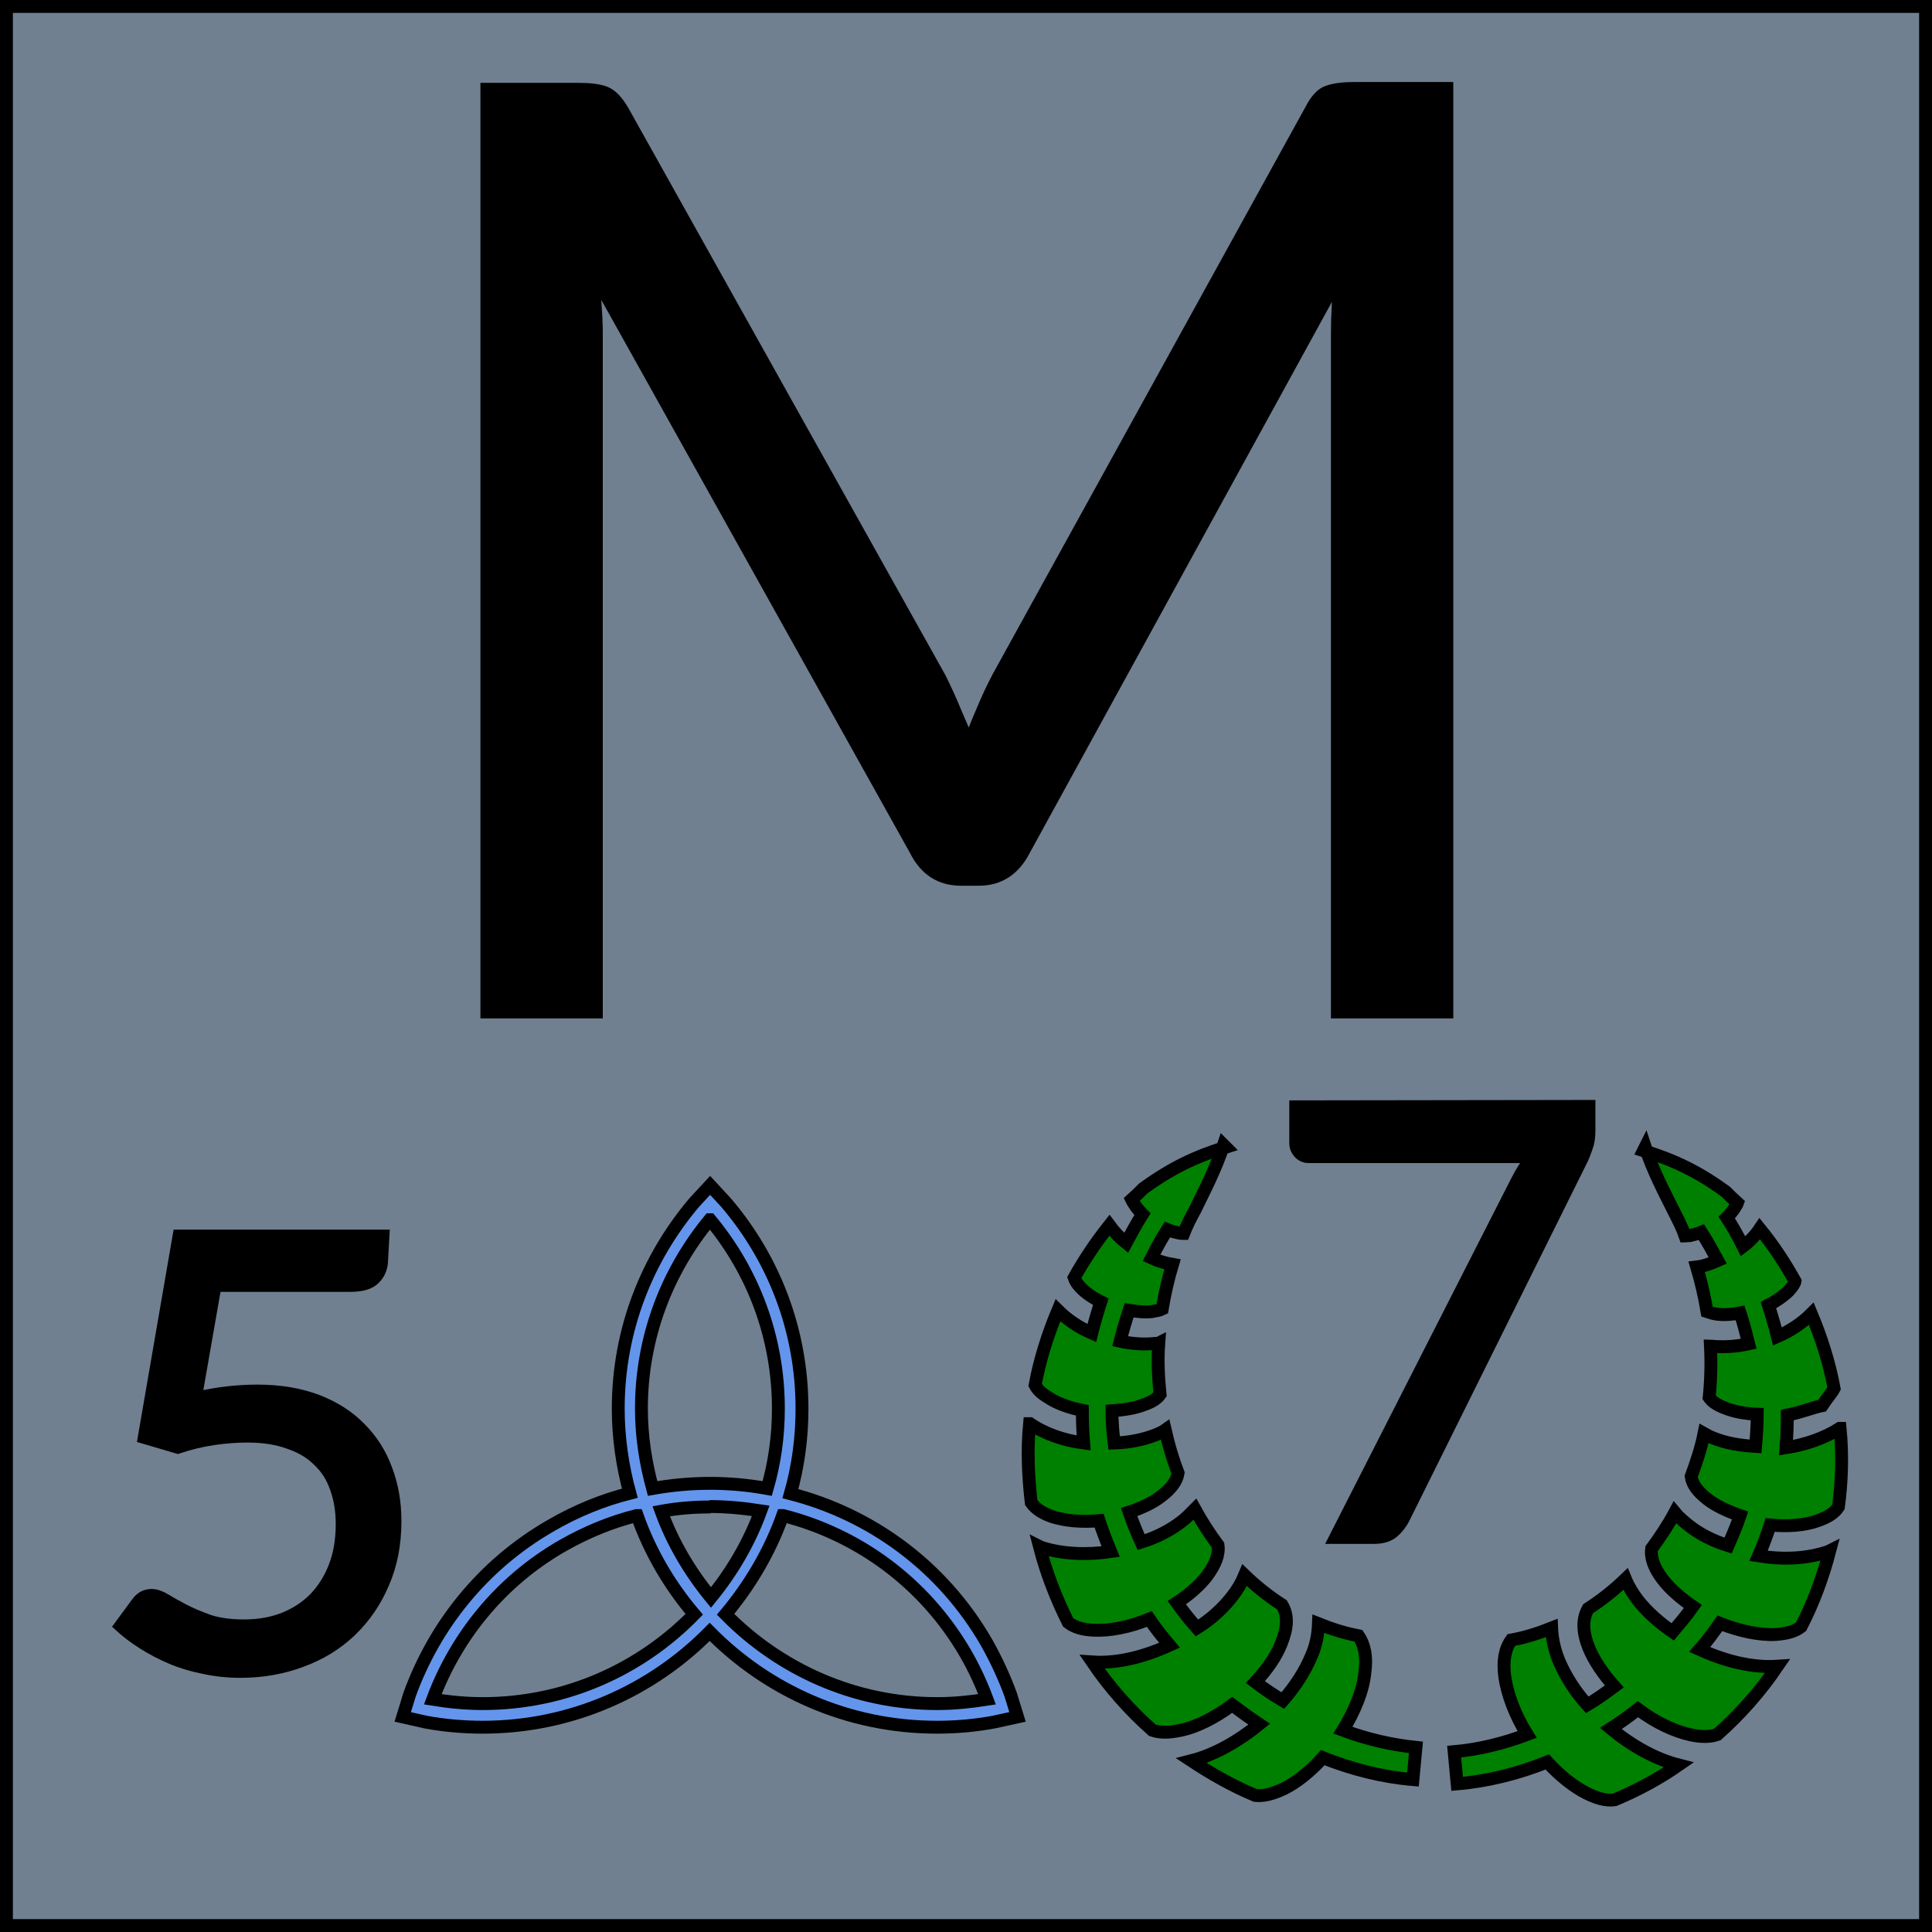
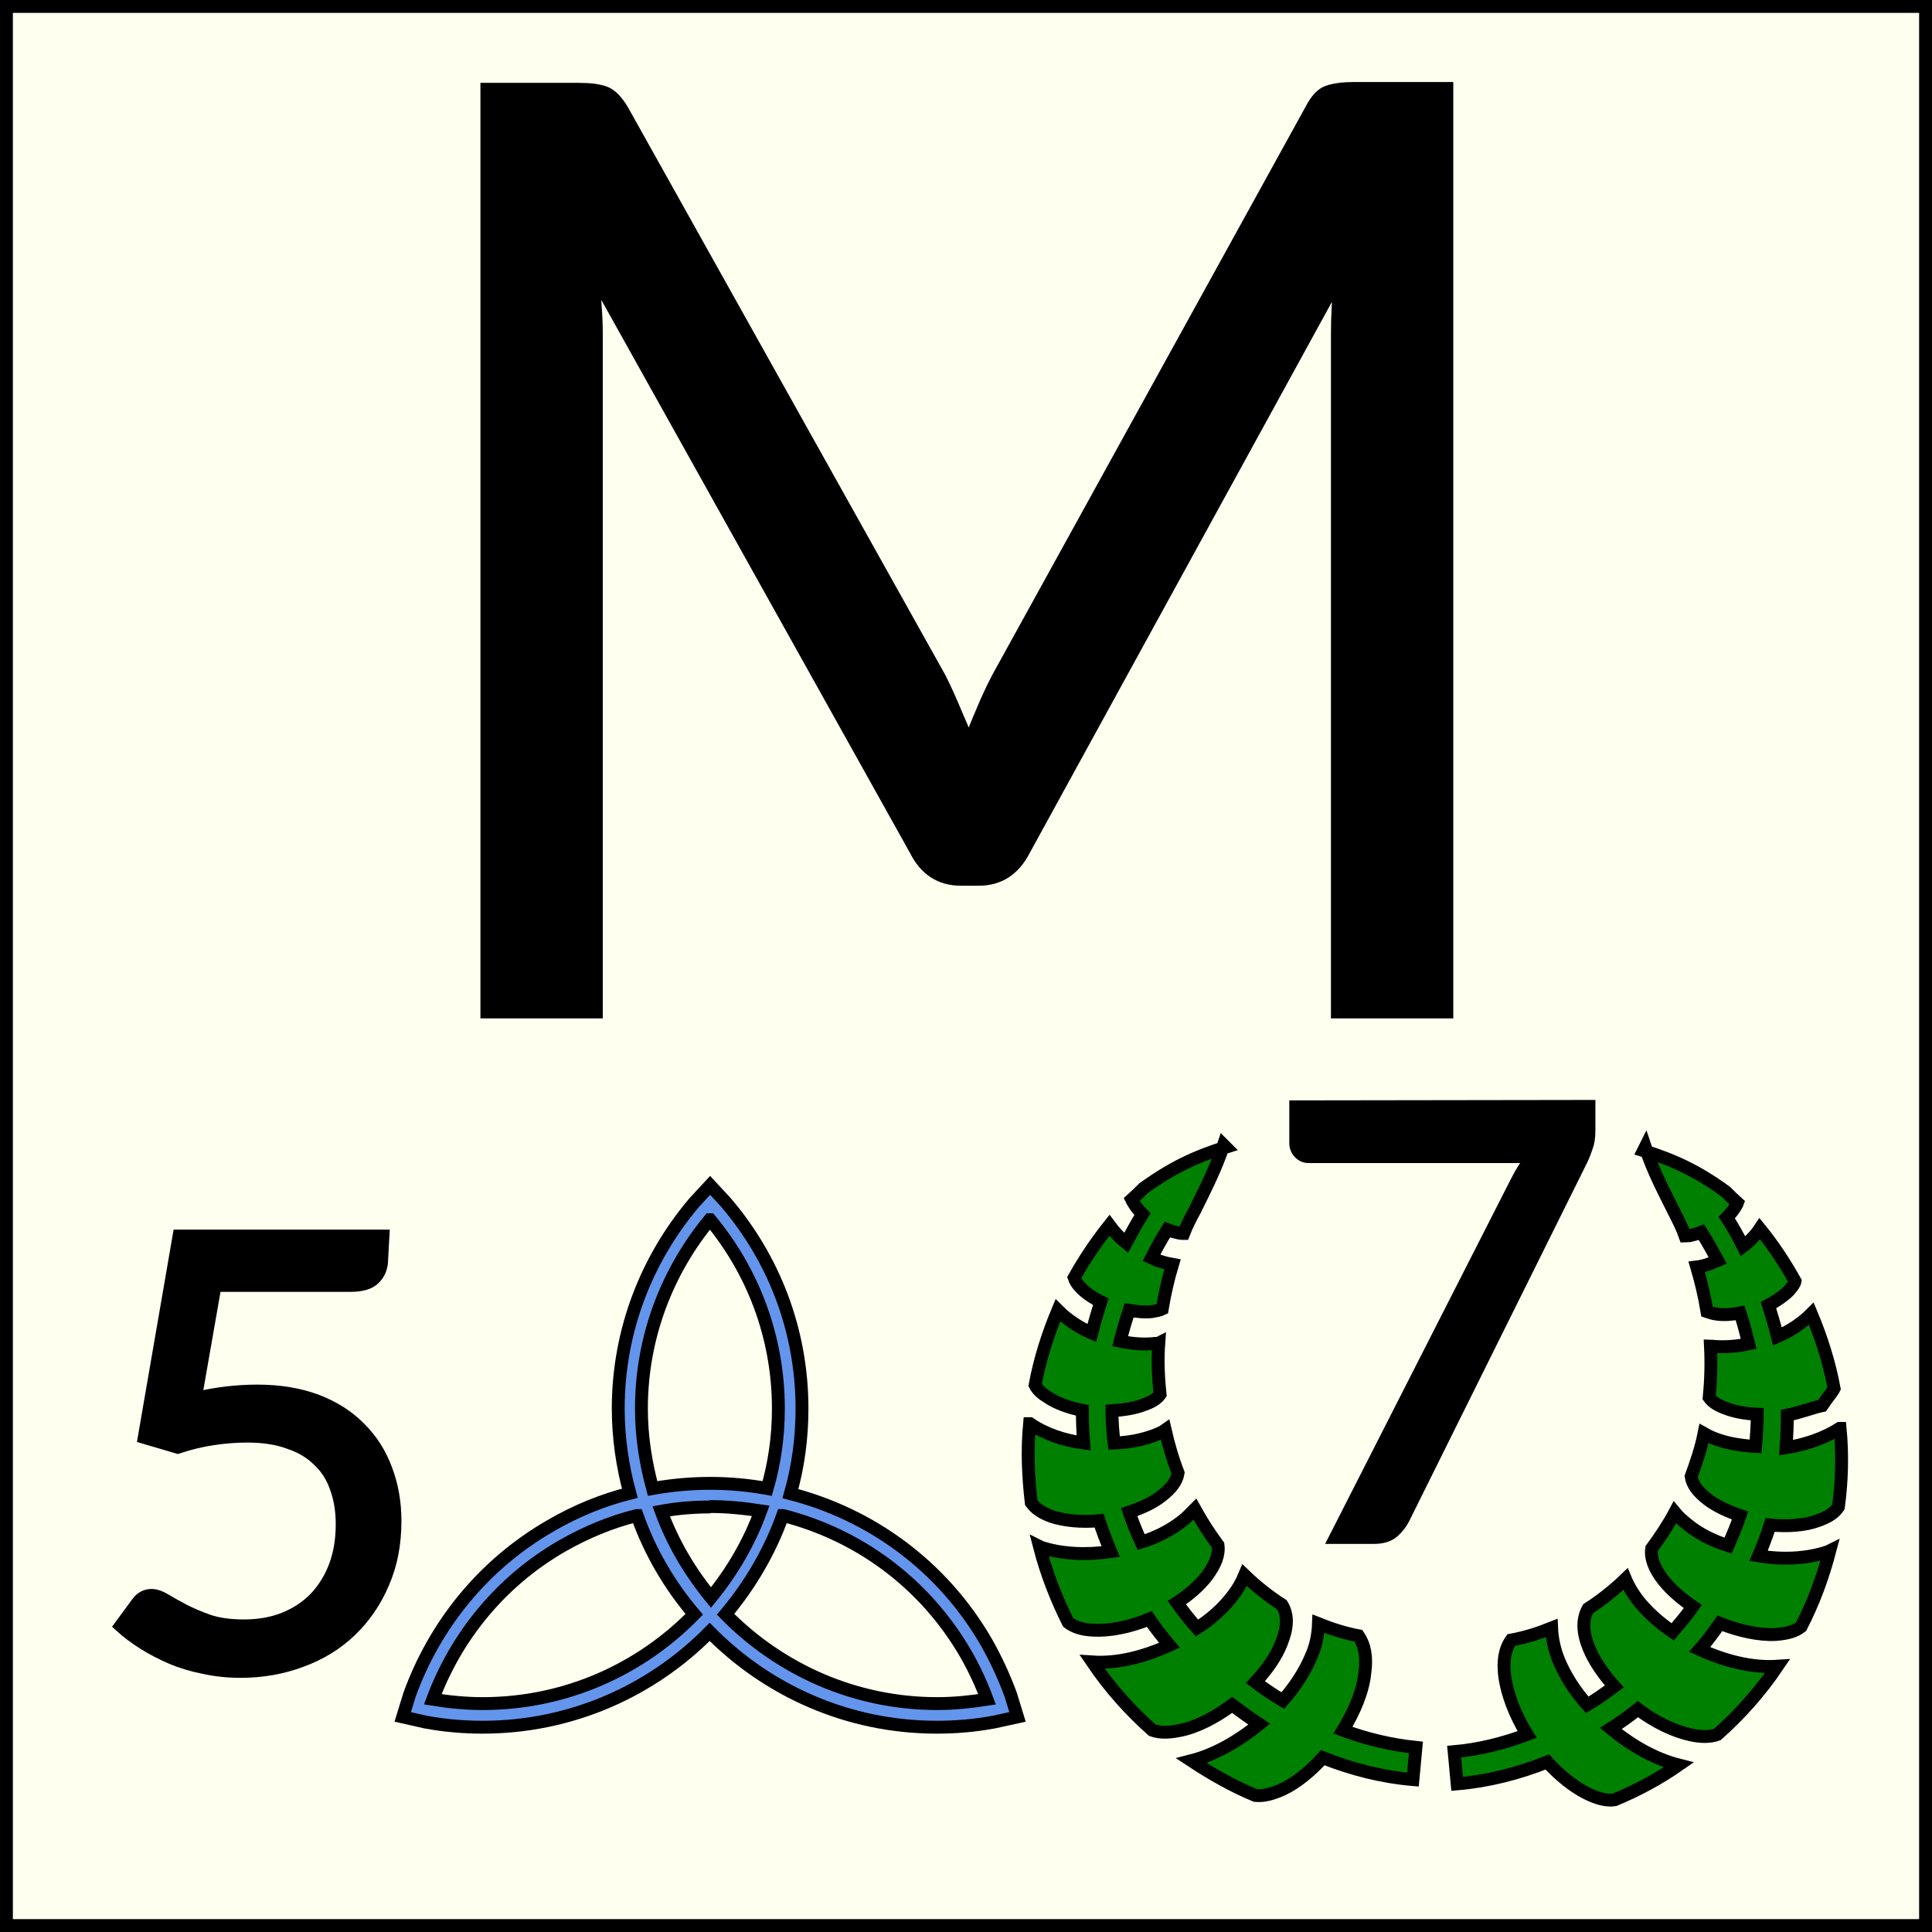
<svg xmlns="http://www.w3.org/2000/svg" height="45" width="45" viewbox="0 0 45 45">
-   <rect x="0" y="0" width="45" height="45" style="fill:#708090;stroke:#000000;stroke-width:0.6px" />
+   <rect x="0" y="0" width="45" height="45" style="fill:#fffff0;stroke:#000000;stroke-width:0.6px" />
  <path d="m 21.89,15.80 q 0.18,0.36 0.35,0.77 0.17,0.39 0.33,0.78 0.15,-0.41 0.32,-0.80 0.17,-0.41 0.36,-0.77 l 7.29,-13.22 q 0.18,-0.35 0.39,-0.42 0.23,-0.08 0.62,-0.08 h 2.15 V 23.57 h -2.55 V 7.78 q 0,-0.32 0.02,-0.68 0.02,-0.36 0.05,-0.74 l -7.37,13.44 q -0.35,0.68 -1.05,0.68 h -0.42 q -0.71,0 -1.05,-0.68 l -7.53,-13.49 q 0.05,0.39 0.06,0.77 0.03,0.38 0.03,0.69 V 23.57 h -2.55 V 2.08 h 2.15 q 0.39,0 0.60,0.08 0.21,0.08 0.41,0.42 z" style="fill:#000000;stroke:#000000;stroke-width:0.3px" />
  <path d="m 16.54,28.41 c 0.99,1.19 1.59,2.72 1.59,4.40 0,0.65 -0.09,1.27 -0.26,1.86 -0.88,-0.16 -1.77,-0.16 -2.67,0 -0.16,-0.59 -0.26,-1.21 -0.26,-1.86 0,-1.67 0.60,-3.20 1.59,-4.40 z m -0.01,6.68 c 0.40,0 0.80,0.04 1.19,0.10 -0.27,0.74 -0.67,1.42 -1.16,2.02 -0.49,-0.60 -0.89,-1.27 -1.16,-2.01 0.38,-0.07 0.77,-0.10 1.15,-0.10 z m -1.69,0.21 c 0.30,0.85 0.76,1.63 1.33,2.30 -1.25,1.28 -2.99,2.08 -4.93,2.08 -0.40,0 -0.79,-0.04 -1.16,-0.10 0.54,-1.45 1.57,-2.74 3.01,-3.57 0.56,-0.32 1.14,-0.56 1.74,-0.71 z m 3.40,0 c 1.73,0.44 3.29,1.55 4.26,3.23 0.20,0.35 0.36,0.70 0.49,1.05 -0.38,0.06 -0.77,0.10 -1.16,0.10 -1.93,0 -3.67,-0.80 -4.93,-2.08 0.57,-0.68 1.03,-1.46 1.33,-2.30 z m 5.46,4.69 -0.16,-0.52 c -0.15,-0.41 -0.34,-0.82 -0.56,-1.21 -1.03,-1.79 -2.70,-2.99 -4.57,-3.47 0.18,-0.63 0.27,-1.30 0.27,-1.98 0,-1.83 -0.66,-3.50 -1.77,-4.80 l -0.37,-0.40 -0.37,0.40 c -1.10,1.30 -1.77,2.97 -1.77,4.80 0,0.68 0.10,1.35 0.27,1.97 -0.63,0.16 -1.25,0.41 -1.85,0.76 -1.58,0.91 -2.70,2.33 -3.28,3.93 L 9.38,39.99 9.91,40.11 c 0.43,0.08 0.88,0.12 1.33,0.12 2.07,0 3.94,-0.85 5.29,-2.22 1.35,1.37 3.22,2.22 5.29,2.22 0.46,0 0.90,-0.04 1.33,-0.12 z" style="fill:#6495ed;stroke:#000000;stroke-width:0.3px" />
  <path d="m 8.89,29.33 q 0,0.27 -0.17,0.44 -0.16,0.17 -0.56,0.17 h -3.15 l -0.46,2.63 q 0.40,-0.09 0.75,-0.13 0.36,-0.04 0.69,-0.04 0.78,0 1.39,0.23 0.60,0.23 1.00,0.64 0.41,0.41 0.61,0.96 0.21,0.55 0.21,1.20 0,0.80 -0.28,1.44 -0.27,0.64 -0.76,1.11 -0.48,0.46 -1.14,0.70 -0.66,0.25 -1.42,0.25 -0.44,0 -0.85,-0.09 -0.41,-0.08 -0.76,-0.23 -0.35,-0.15 -0.65,-0.34 -0.30,-0.19 -0.53,-0.40 l 0.39,-0.53 q 0.13,-0.18 0.33,-0.18 0.14,0 0.32,0.11 0.18,0.11 0.43,0.24 0.25,0.13 0.59,0.25 0.34,0.11 0.81,0.11 0.53,0 0.95,-0.17 0.42,-0.17 0.72,-0.48 0.30,-0.32 0.46,-0.75 0.16,-0.43 0.16,-0.97 0,-0.47 -0.14,-0.85 -0.13,-0.38 -0.41,-0.64 -0.27,-0.27 -0.69,-0.41 -0.41,-0.15 -0.97,-0.15 -0.38,0 -0.79,0.06 -0.41,0.06 -0.83,0.20 l -0.78,-0.23 0.81,-4.69 h 4.75 z" style="fill:#000000;stroke:#000000;stroke-width:0.3px" />
  <path d="m 37.01,25.77 v 0.56 q 0,0.24 -0.06,0.39 -0.05,0.15 -0.10,0.26 l -4.16,8.38 q -0.09,0.18 -0.25,0.32 -0.16,0.13 -0.43,0.13 h -0.90 l 4.21,-8.27 q 0.09,-0.18 0.18,-0.32 0.10,-0.15 0.22,-0.28 h -5.24 q -0.12,0 -0.21,-0.09 -0.09,-0.10 -0.09,-0.22 v -0.85 z" style="fill:#000000;stroke:#000000;stroke-width:0.3px" />
  <path d="m 28.55,26.72 c -0.70,0.22 -1.24,0.47 -1.92,0.96 -0.09,0.09 -0.18,0.18 -0.27,0.26 0.01,0.02 0.02,0.05 0.05,0.09 0.04,0.07 0.11,0.16 0.20,0.25 -0.14,0.22 -0.26,0.45 -0.38,0.67 -0.15,-0.12 -0.28,-0.26 -0.39,-0.41 -0.31,0.39 -0.58,0.79 -0.82,1.22 0.02,0.06 0.06,0.14 0.15,0.23 0.10,0.11 0.27,0.23 0.47,0.33 -0.08,0.25 -0.15,0.49 -0.21,0.73 -0.30,-0.13 -0.57,-0.31 -0.79,-0.53 -0.23,0.55 -0.42,1.14 -0.53,1.74 0.05,0.10 0.14,0.19 0.29,0.28 0.20,0.14 0.50,0.25 0.81,0.31 0,0.26 0.01,0.51 0.03,0.76 -0.46,-0.06 -0.90,-0.21 -1.25,-0.45 0,0 -0.01,0 -0.01,0 -0.06,0.63 -0.03,1.24 0.04,1.84 0.10,0.14 0.25,0.24 0.47,0.32 0.30,0.10 0.70,0.14 1.11,0.10 0.08,0.24 0.17,0.48 0.27,0.72 -0.56,0.08 -1.13,0.06 -1.62,-0.10 -0.02,-0.01 -0.02,-0.01 -0.04,-0.02 0.16,0.62 0.39,1.21 0.67,1.77 0.14,0.11 0.34,0.17 0.59,0.18 0.37,0.02 0.84,-0.07 1.30,-0.26 0.14,0.21 0.31,0.42 0.47,0.61 -0.59,0.27 -1.21,0.43 -1.80,0.39 0.40,0.59 0.87,1.12 1.40,1.59 0.17,0.06 0.37,0.06 0.62,0.01 0.39,-0.07 0.84,-0.30 1.24,-0.60 0,0 0,0 0,0 0.21,0.16 0.42,0.31 0.63,0.45 -0.48,0.39 -1.03,0.71 -1.58,0.85 0.47,0.31 0.96,0.59 1.49,0.81 0.20,0.02 0.41,-0.04 0.65,-0.15 0.31,-0.15 0.63,-0.41 0.92,-0.73 0.68,0.27 1.39,0.45 2.10,0.51 l 0.07,-0.75 c -0.57,-0.06 -1.14,-0.19 -1.70,-0.40 0.27,-0.44 0.47,-0.92 0.51,-1.34 0.05,-0.36 0,-0.64 -0.15,-0.86 -0.32,-0.06 -0.63,-0.16 -0.93,-0.28 -0.01,0.26 -0.06,0.52 -0.17,0.76 -0.15,0.36 -0.38,0.71 -0.66,1.03 -0.22,-0.13 -0.43,-0.27 -0.64,-0.43 0.27,-0.29 0.48,-0.59 0.60,-0.89 0.15,-0.37 0.17,-0.66 0.02,-0.91 -0.31,-0.20 -0.60,-0.43 -0.87,-0.69 -0.07,0.17 -0.17,0.34 -0.28,0.48 -0.22,0.29 -0.51,0.55 -0.83,0.75 -0.16,-0.18 -0.32,-0.38 -0.47,-0.59 0.28,-0.18 0.53,-0.40 0.70,-0.62 0.20,-0.27 0.29,-0.50 0.26,-0.72 -0.20,-0.27 -0.38,-0.55 -0.54,-0.84 -0.10,0.10 -0.20,0.21 -0.31,0.29 -0.27,0.21 -0.59,0.37 -0.94,0.48 -0.10,-0.22 -0.20,-0.46 -0.28,-0.70 0.30,-0.10 0.56,-0.22 0.76,-0.38 0.22,-0.17 0.35,-0.34 0.38,-0.53 -0.12,-0.31 -0.22,-0.65 -0.30,-1.00 -0.07,0.05 -0.15,0.08 -0.22,0.11 -0.31,0.12 -0.63,0.18 -0.97,0.19 -0.03,-0.25 -0.05,-0.50 -0.05,-0.75 0.28,-0.02 0.54,-0.06 0.74,-0.14 0.18,-0.06 0.31,-0.14 0.38,-0.24 -0.04,-0.39 -0.06,-0.79 -0.03,-1.20 -0.02,0.01 -0.05,0.01 -0.08,0.01 -0.26,0.03 -0.54,0.01 -0.82,-0.05 0.06,-0.24 0.13,-0.48 0.21,-0.72 0.19,0.03 0.38,0.05 0.53,0.03 0.10,-0.02 0.18,-0.03 0.24,-0.06 0.06,-0.36 0.14,-0.71 0.24,-1.04 -0.17,-0.03 -0.34,-0.08 -0.49,-0.15 0.11,-0.22 0.23,-0.44 0.37,-0.66 0.10,0.04 0.18,0.06 0.27,0.08 0.05,0.01 0.08,0.01 0.11,0.01 0.07,-0.18 0.16,-0.36 0.26,-0.54 0.23,-0.47 0.49,-0.97 0.67,-1.52 z m 9.77,0 c 0.18,0.55 0.44,1.04 0.68,1.52 0.09,0.18 0.18,0.35 0.25,0.55 0.03,0 0.06,-0.01 0.11,-0.01 0.08,-0.02 0.17,-0.04 0.27,-0.08 0.14,0.22 0.26,0.44 0.38,0.66 -0.16,0.07 -0.32,0.13 -0.49,0.15 0.10,0.34 0.18,0.68 0.24,1.04 0.06,0.02 0.14,0.05 0.24,0.06 0.15,0.02 0.34,0.01 0.53,-0.03 0.08,0.24 0.14,0.48 0.20,0.72 -0.27,0.06 -0.55,0.08 -0.81,0.06 -0.02,0 -0.06,-0.01 -0.08,-0.01 0.02,0.40 0.01,0.80 -0.03,1.20 0.07,0.10 0.19,0.18 0.38,0.25 0.20,0.08 0.46,0.13 0.74,0.14 0,0.25 -0.02,0.51 -0.04,0.75 -0.34,-0.02 -0.67,-0.07 -0.97,-0.19 -0.08,-0.03 -0.16,-0.07 -0.23,-0.11 -0.07,0.35 -0.18,0.67 -0.30,1.00 0.03,0.19 0.15,0.35 0.38,0.53 0.19,0.15 0.47,0.28 0.76,0.38 -0.08,0.24 -0.18,0.47 -0.28,0.70 -0.35,-0.11 -0.67,-0.27 -0.93,-0.48 -0.11,-0.09 -0.22,-0.18 -0.31,-0.29 -0.16,0.30 -0.35,0.58 -0.54,0.84 -0.03,0.22 0.06,0.46 0.26,0.72 0.17,0.22 0.41,0.43 0.70,0.63 -0.14,0.20 -0.31,0.40 -0.47,0.59 -0.32,-0.22 -0.60,-0.47 -0.82,-0.75 -0.11,-0.15 -0.21,-0.31 -0.28,-0.48 -0.27,0.26 -0.56,0.49 -0.87,0.69 -0.14,0.25 -0.13,0.55 0.02,0.92 0.12,0.29 0.33,0.60 0.59,0.89 -0.20,0.15 -0.41,0.30 -0.63,0.43 -0.28,-0.31 -0.51,-0.67 -0.66,-1.03 -0.10,-0.24 -0.16,-0.51 -0.17,-0.76 -0.30,0.12 -0.61,0.22 -0.94,0.28 -0.15,0.21 -0.20,0.49 -0.15,0.86 0.06,0.41 0.24,0.89 0.52,1.34 -0.56,0.21 -1.13,0.35 -1.70,0.40 l 0.07,0.75 c 0.71,-0.06 1.42,-0.24 2.10,-0.51 0.29,0.32 0.62,0.58 0.92,0.73 0.24,0.12 0.46,0.18 0.65,0.15 0.53,-0.22 1.03,-0.49 1.49,-0.81 -0.55,-0.14 -1.10,-0.45 -1.58,-0.85 0.22,-0.14 0.43,-0.29 0.63,-0.45 0.41,0.31 0.86,0.52 1.24,0.60 0.24,0.05 0.44,0.05 0.61,-0.01 0.53,-0.47 1.00,-1.00 1.40,-1.59 -0.59,0.04 -1.22,-0.12 -1.81,-0.39 0.17,-0.19 0.32,-0.40 0.47,-0.61 0.45,0.18 0.92,0.28 1.30,0.26 0.26,-0.02 0.45,-0.07 0.59,-0.18 0.29,-0.56 0.51,-1.16 0.67,-1.77 -0.02,0.01 -0.02,0.01 -0.04,0.02 -0.50,0.17 -1.07,0.19 -1.62,0.10 0.10,-0.23 0.19,-0.47 0.27,-0.72 0.41,0.04 0.81,0.01 1.11,-0.10 0.23,-0.08 0.39,-0.18 0.48,-0.32 0.08,-0.59 0.10,-1.21 0.04,-1.83 0,0 0,0 -0.01,0 -0.36,0.23 -0.80,0.38 -1.25,0.45 0.02,-0.25 0.03,-0.51 0.03,-0.76 0.31,-0.06 0.61,-0.18 0.81,-0.22 0.14,-0.21 0.23,-0.30 0.28,-0.40 -0.11,-0.60 -0.30,-1.19 -0.53,-1.74 -0.22,0.22 -0.49,0.40 -0.79,0.53 -0.06,-0.24 -0.13,-0.48 -0.21,-0.73 0.19,-0.10 0.36,-0.22 0.47,-0.33 0.09,-0.10 0.14,-0.17 0.15,-0.23 -0.24,-0.43 -0.51,-0.84 -0.82,-1.22 -0.10,0.15 -0.23,0.29 -0.39,0.41 -0.11,-0.22 -0.23,-0.44 -0.38,-0.67 0.08,-0.08 0.16,-0.18 0.20,-0.25 0.02,-0.04 0.04,-0.06 0.05,-0.09 -0.09,-0.08 -0.18,-0.17 -0.27,-0.26 -0.67,-0.49 -1.22,-0.74 -1.92,-0.96 z" style="fill:#008000;stroke:#000000;stroke-width:0.3px" />
</svg>
